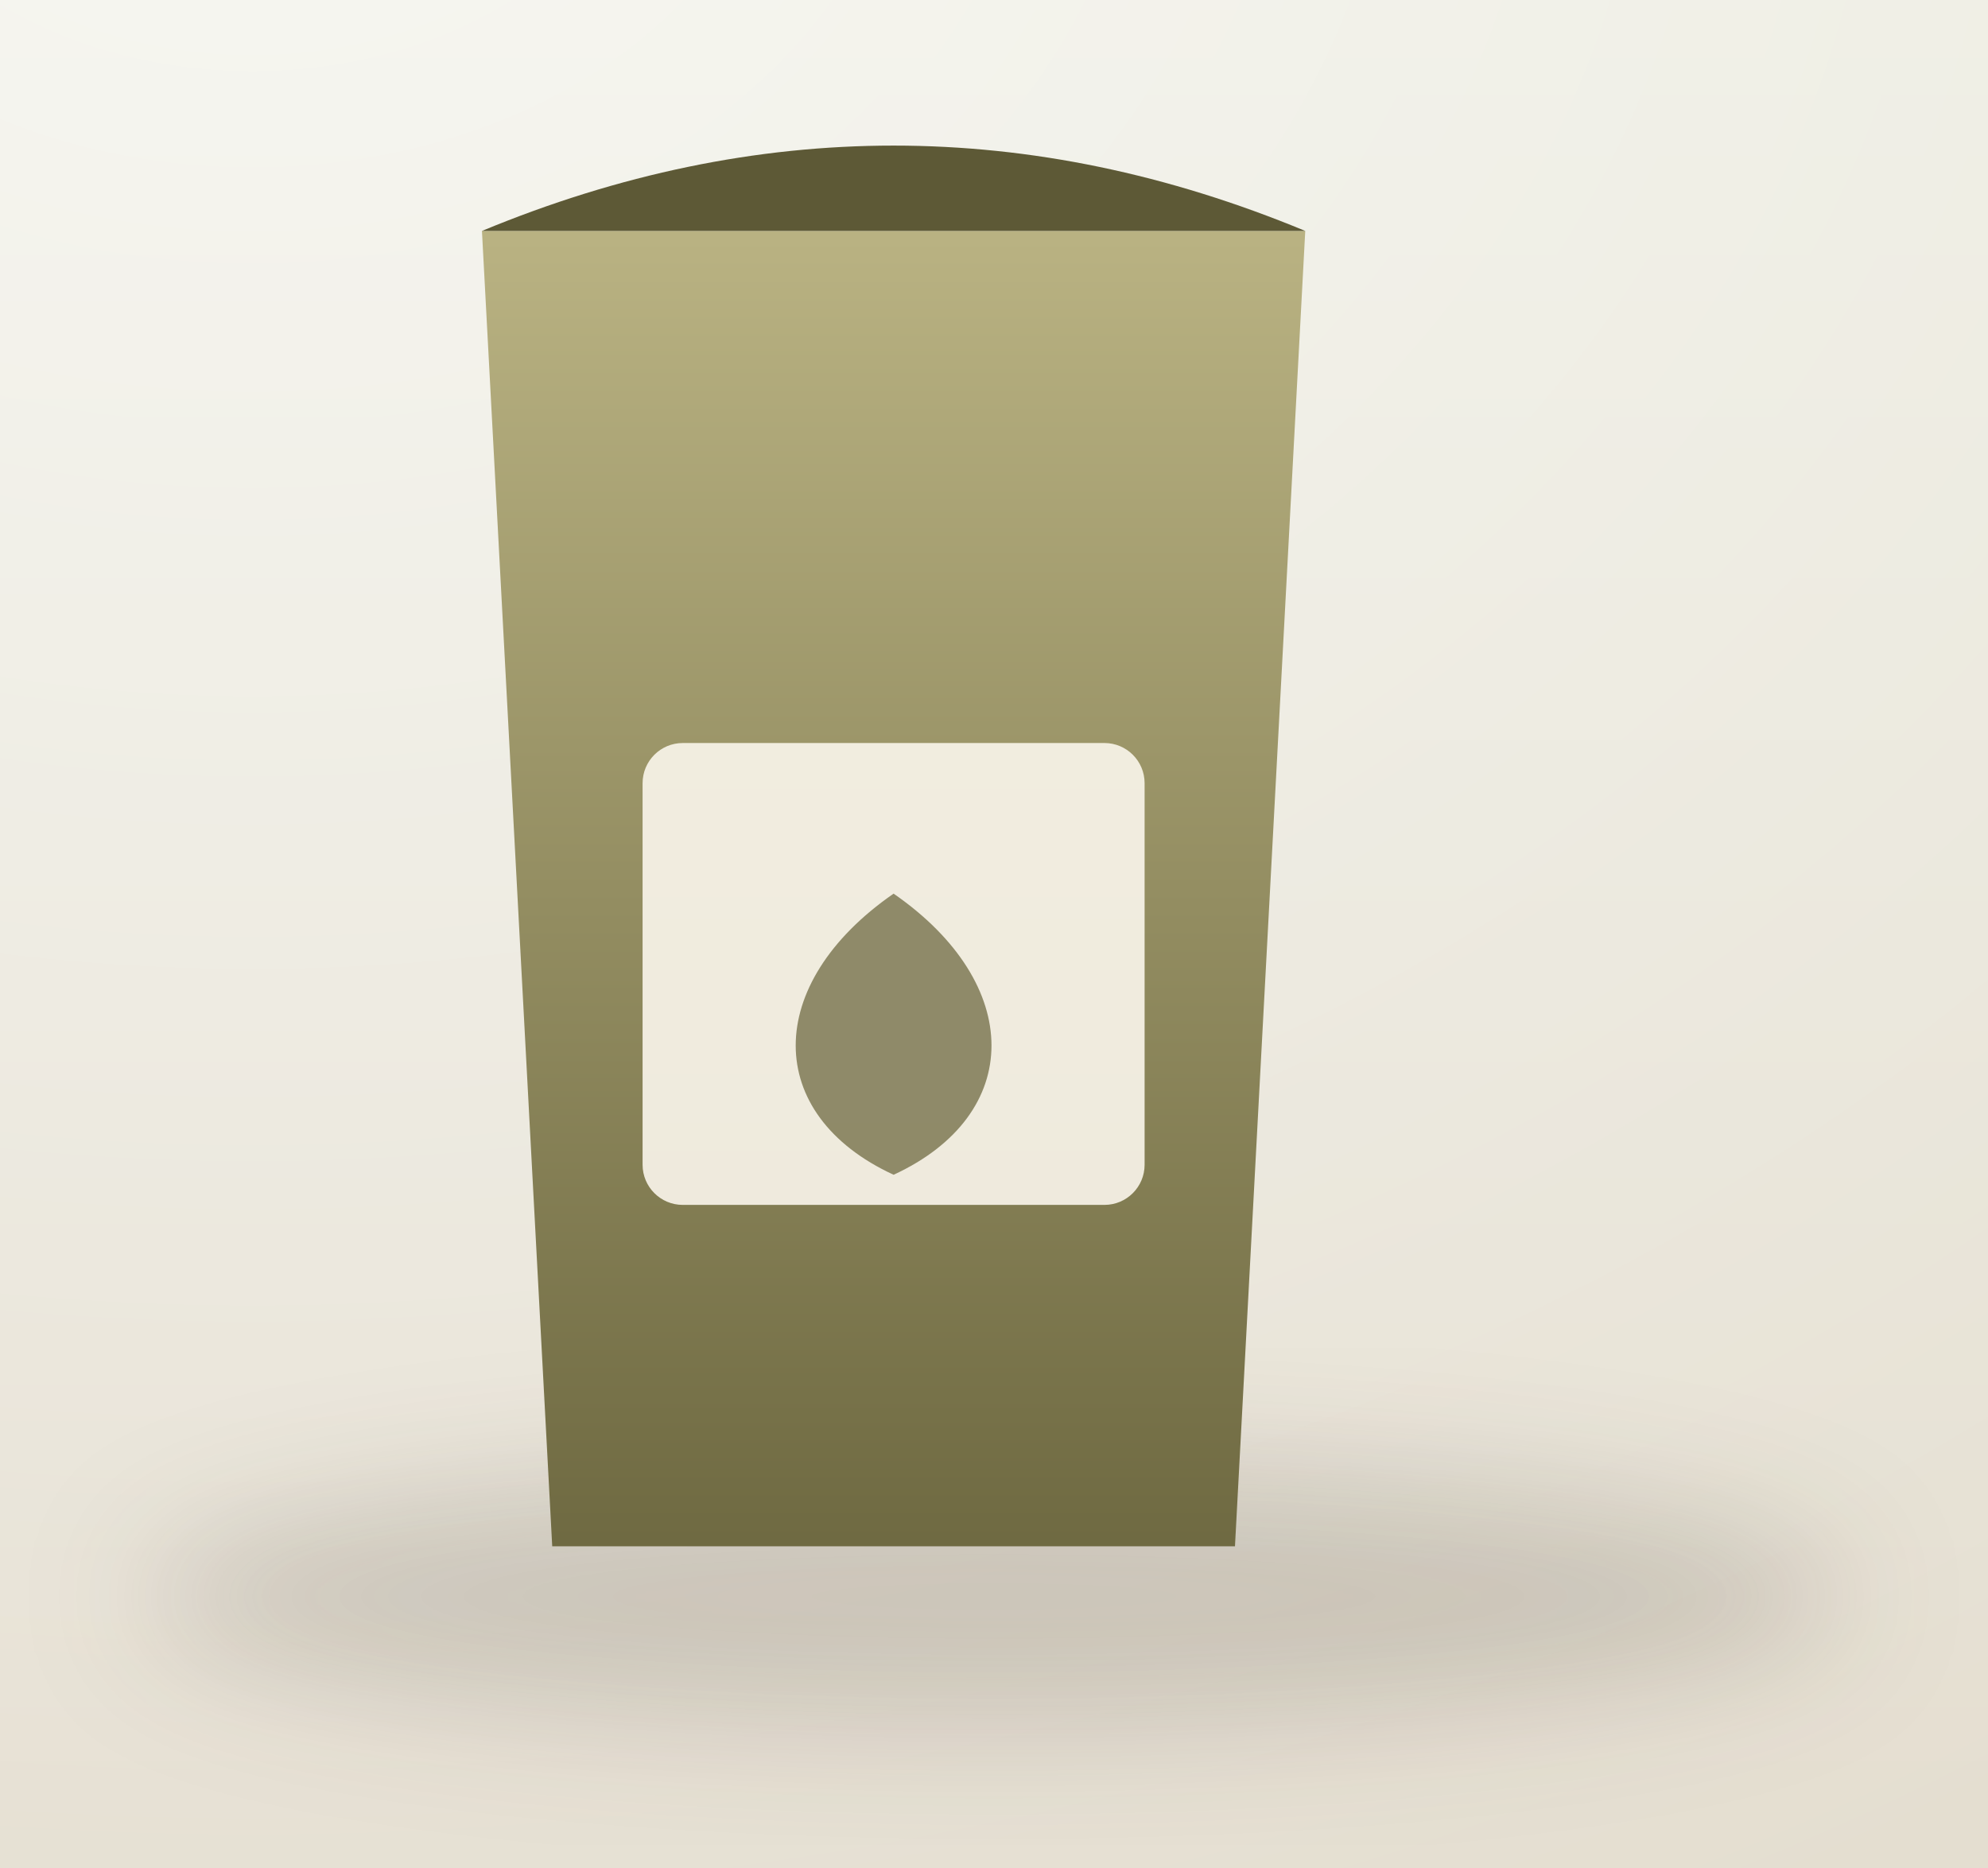
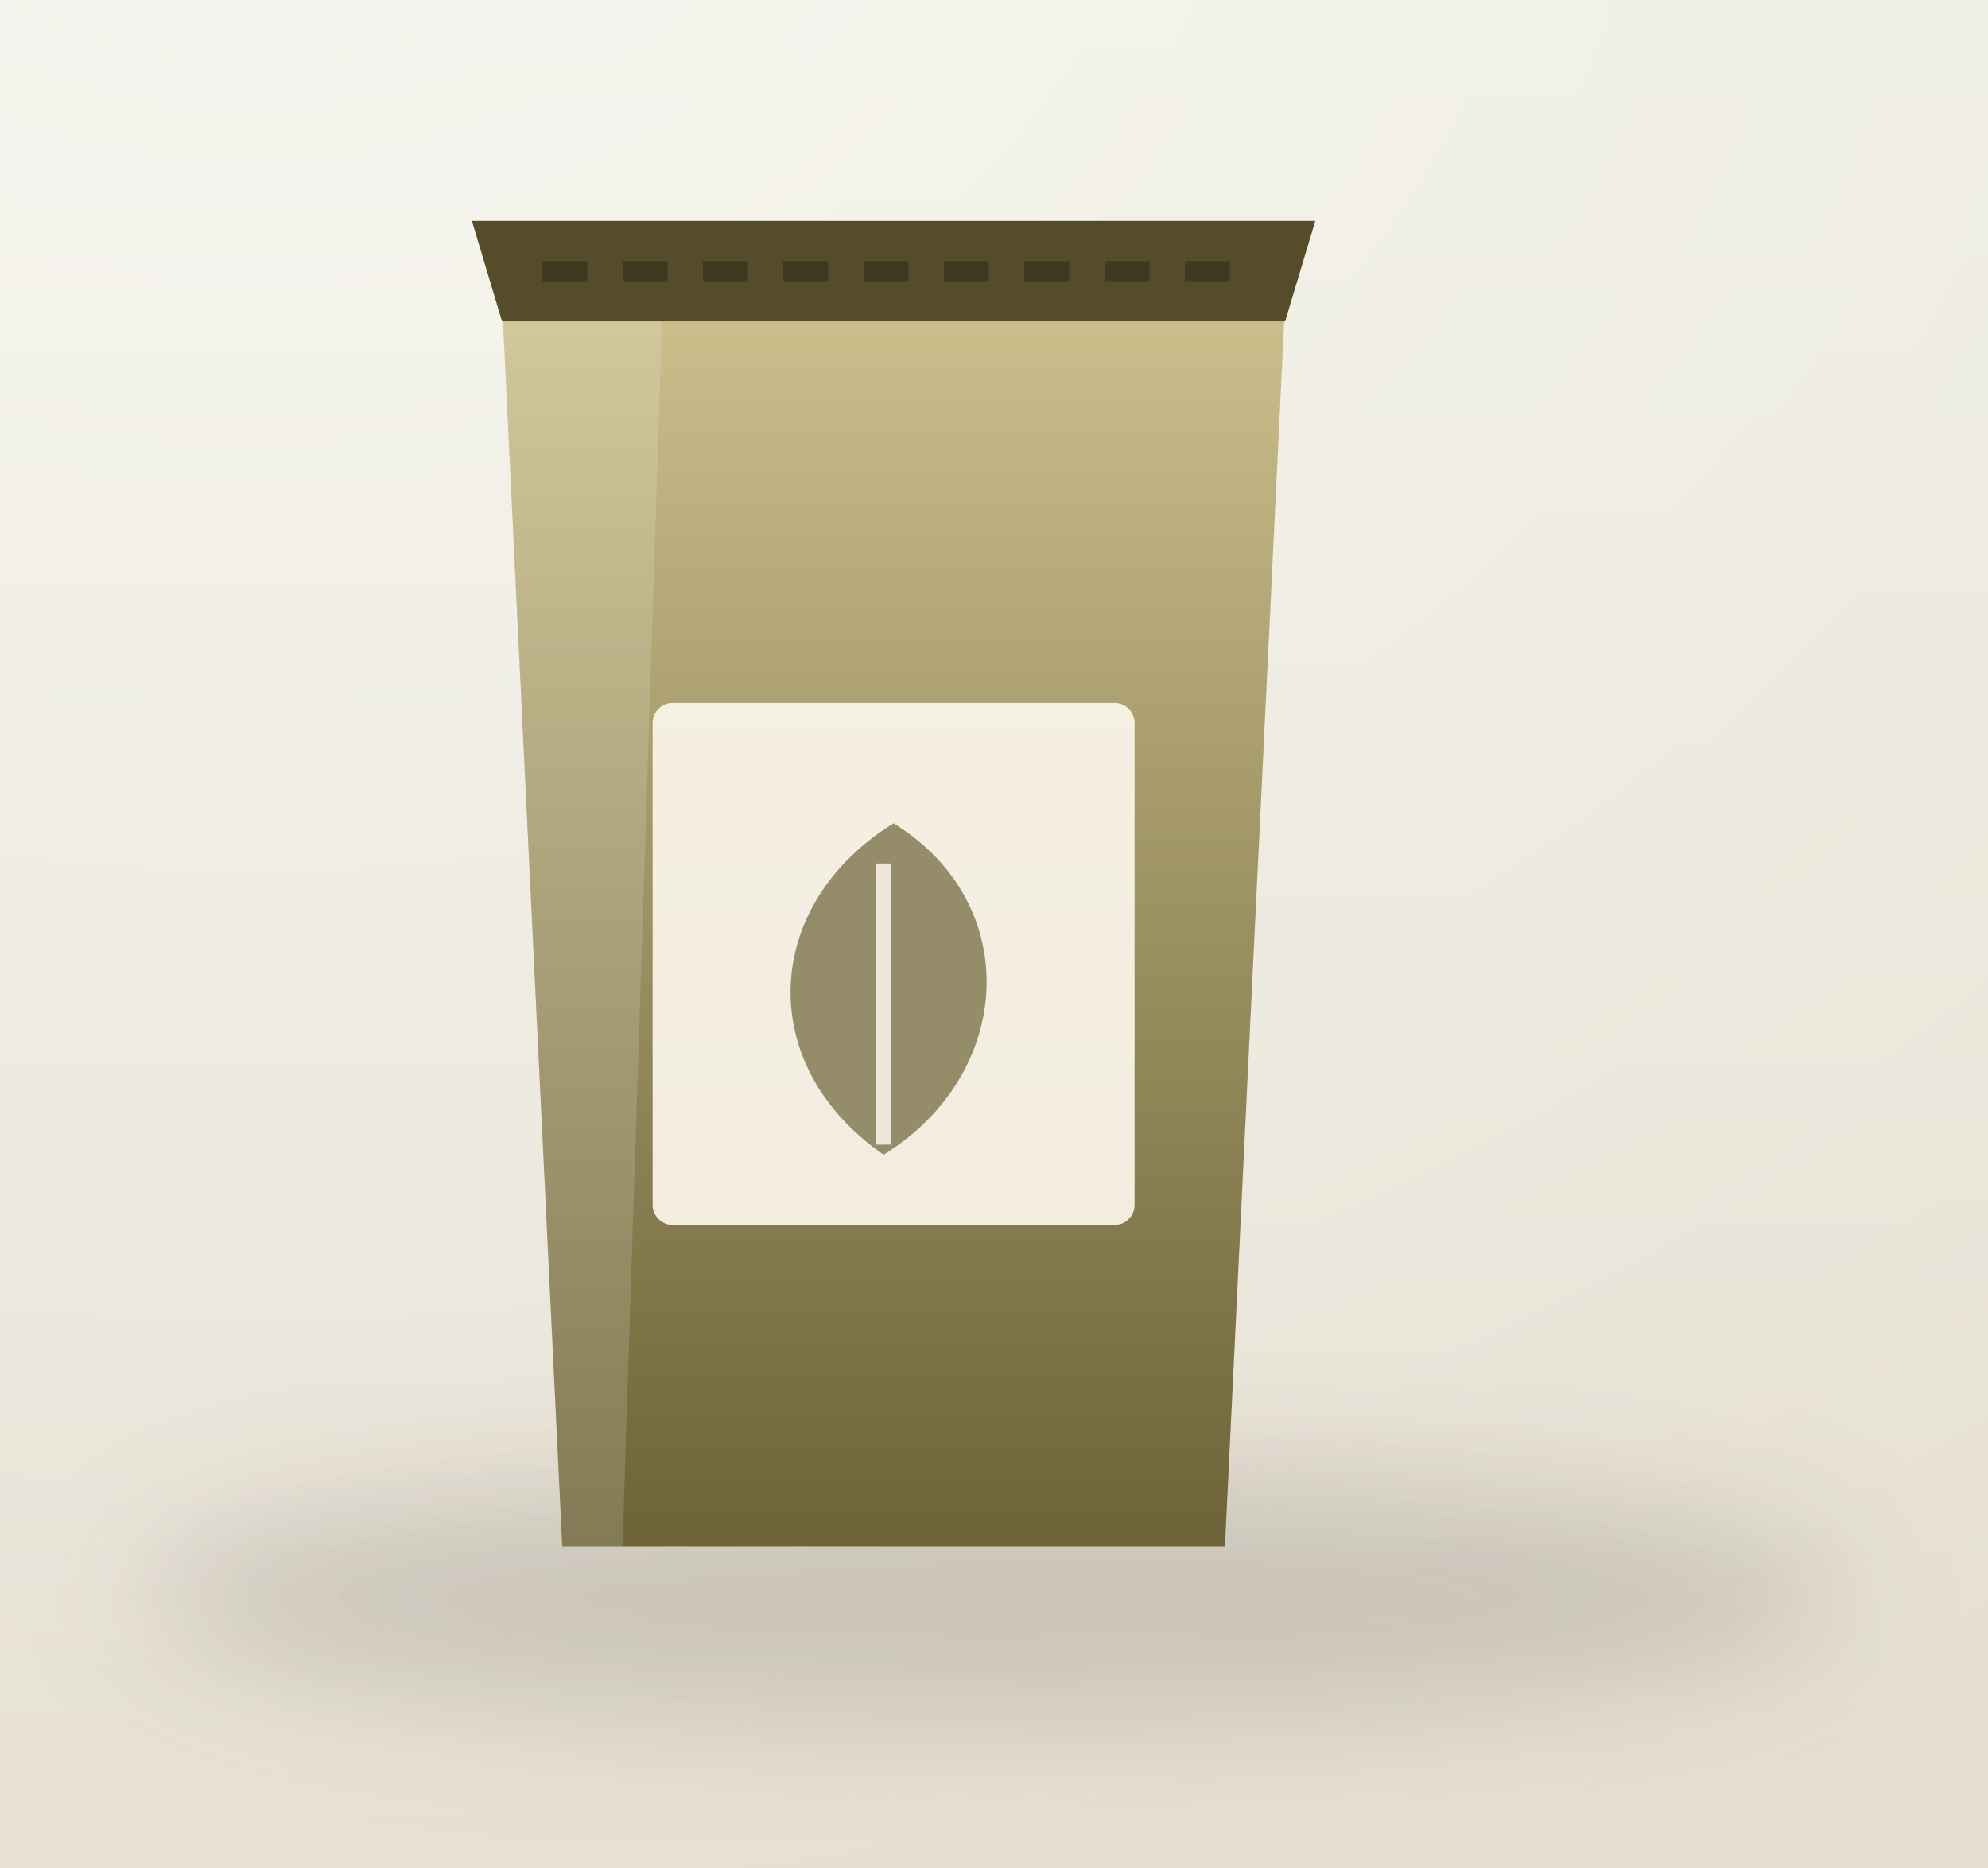
<svg xmlns="http://www.w3.org/2000/svg" viewBox="222 152 396 372" width="792" height="744">
  <defs>
    <linearGradient id="f" x1="0" y1="0" x2="0" y2="1">
-       <stop offset="0" stop-color="#eceee2" />
+       <stop offset="0" stop-color="#edeee1" />
      <stop offset="1" stop-color="#e3dbcd" />
    </linearGradient>
    <radialGradient id="jour" cx=".34" cy=".18" r=".8">
      <stop offset="0" stop-color="#fff" stop-opacity=".6" />
      <stop offset="1" stop-color="#fff" stop-opacity="0" />
    </radialGradient>
    <filter id="douce" x="-45%" y="-45%" width="190%" height="190%">
      <feGaussianBlur stdDeviation="13" />
    </filter>
  </defs>
  <rect width="800" height="600" fill="url(#f)" />
  <rect width="800" height="600" fill="url(#jour)" />
  <ellipse cx="420" cy="470" rx="170" ry="26" fill="#3a2f22" opacity=".17" filter="url(#douce)" />
  <defs>
    <linearGradient id="t" x1="0" y1="0" x2="0" y2="1">
-       <stop offset="0" stop-color="#b9b282" />
-       <stop offset="1" stop-color="#6f6a42" />
+       <stop offset="0" stop-color="#cbbf8c" />
+       <stop offset="1" stop-color="#6d6338" />
    </linearGradient>
  </defs>
-   <path d="M318 198h164l-14 262H332z" fill="url(#t)" />
-   <path d="M318 198q82-34 164 0z" fill="#5d5936" />
-   <rect x="350" y="300" width="100" height="92" rx="8" fill="#fbf6ec" opacity=".9" />
-   <path d="M400 330c-26 18-26 44 0 56 26-12 26-38 0-56z" fill="#6f6a42" opacity=".75" />
+   <path d="M322 212h156l-12 248H334z" fill="url(#t)" />
+   <path d="M322 212h32l-8 248h-12z" fill="#fff" opacity=".15" />
+   <path d="M316 196h168l-6 20H322z" fill="#554d2a" />
+   <path d="M330 206h140" stroke="#3f3a1f" stroke-width="4" stroke-dasharray="9 7" />
+   <rect x="352" y="292" width="96" height="104" rx="4" fill="#fbf6ec" opacity=".92" />
+   <path d="M400 316c-26 16-28 48-2 66 26-16 28-50 2-66z" fill="#6d6338" opacity=".7" />
+   <path d="M398 324v56" stroke="#fbf6ec" stroke-width="3" opacity=".85" />
</svg>
